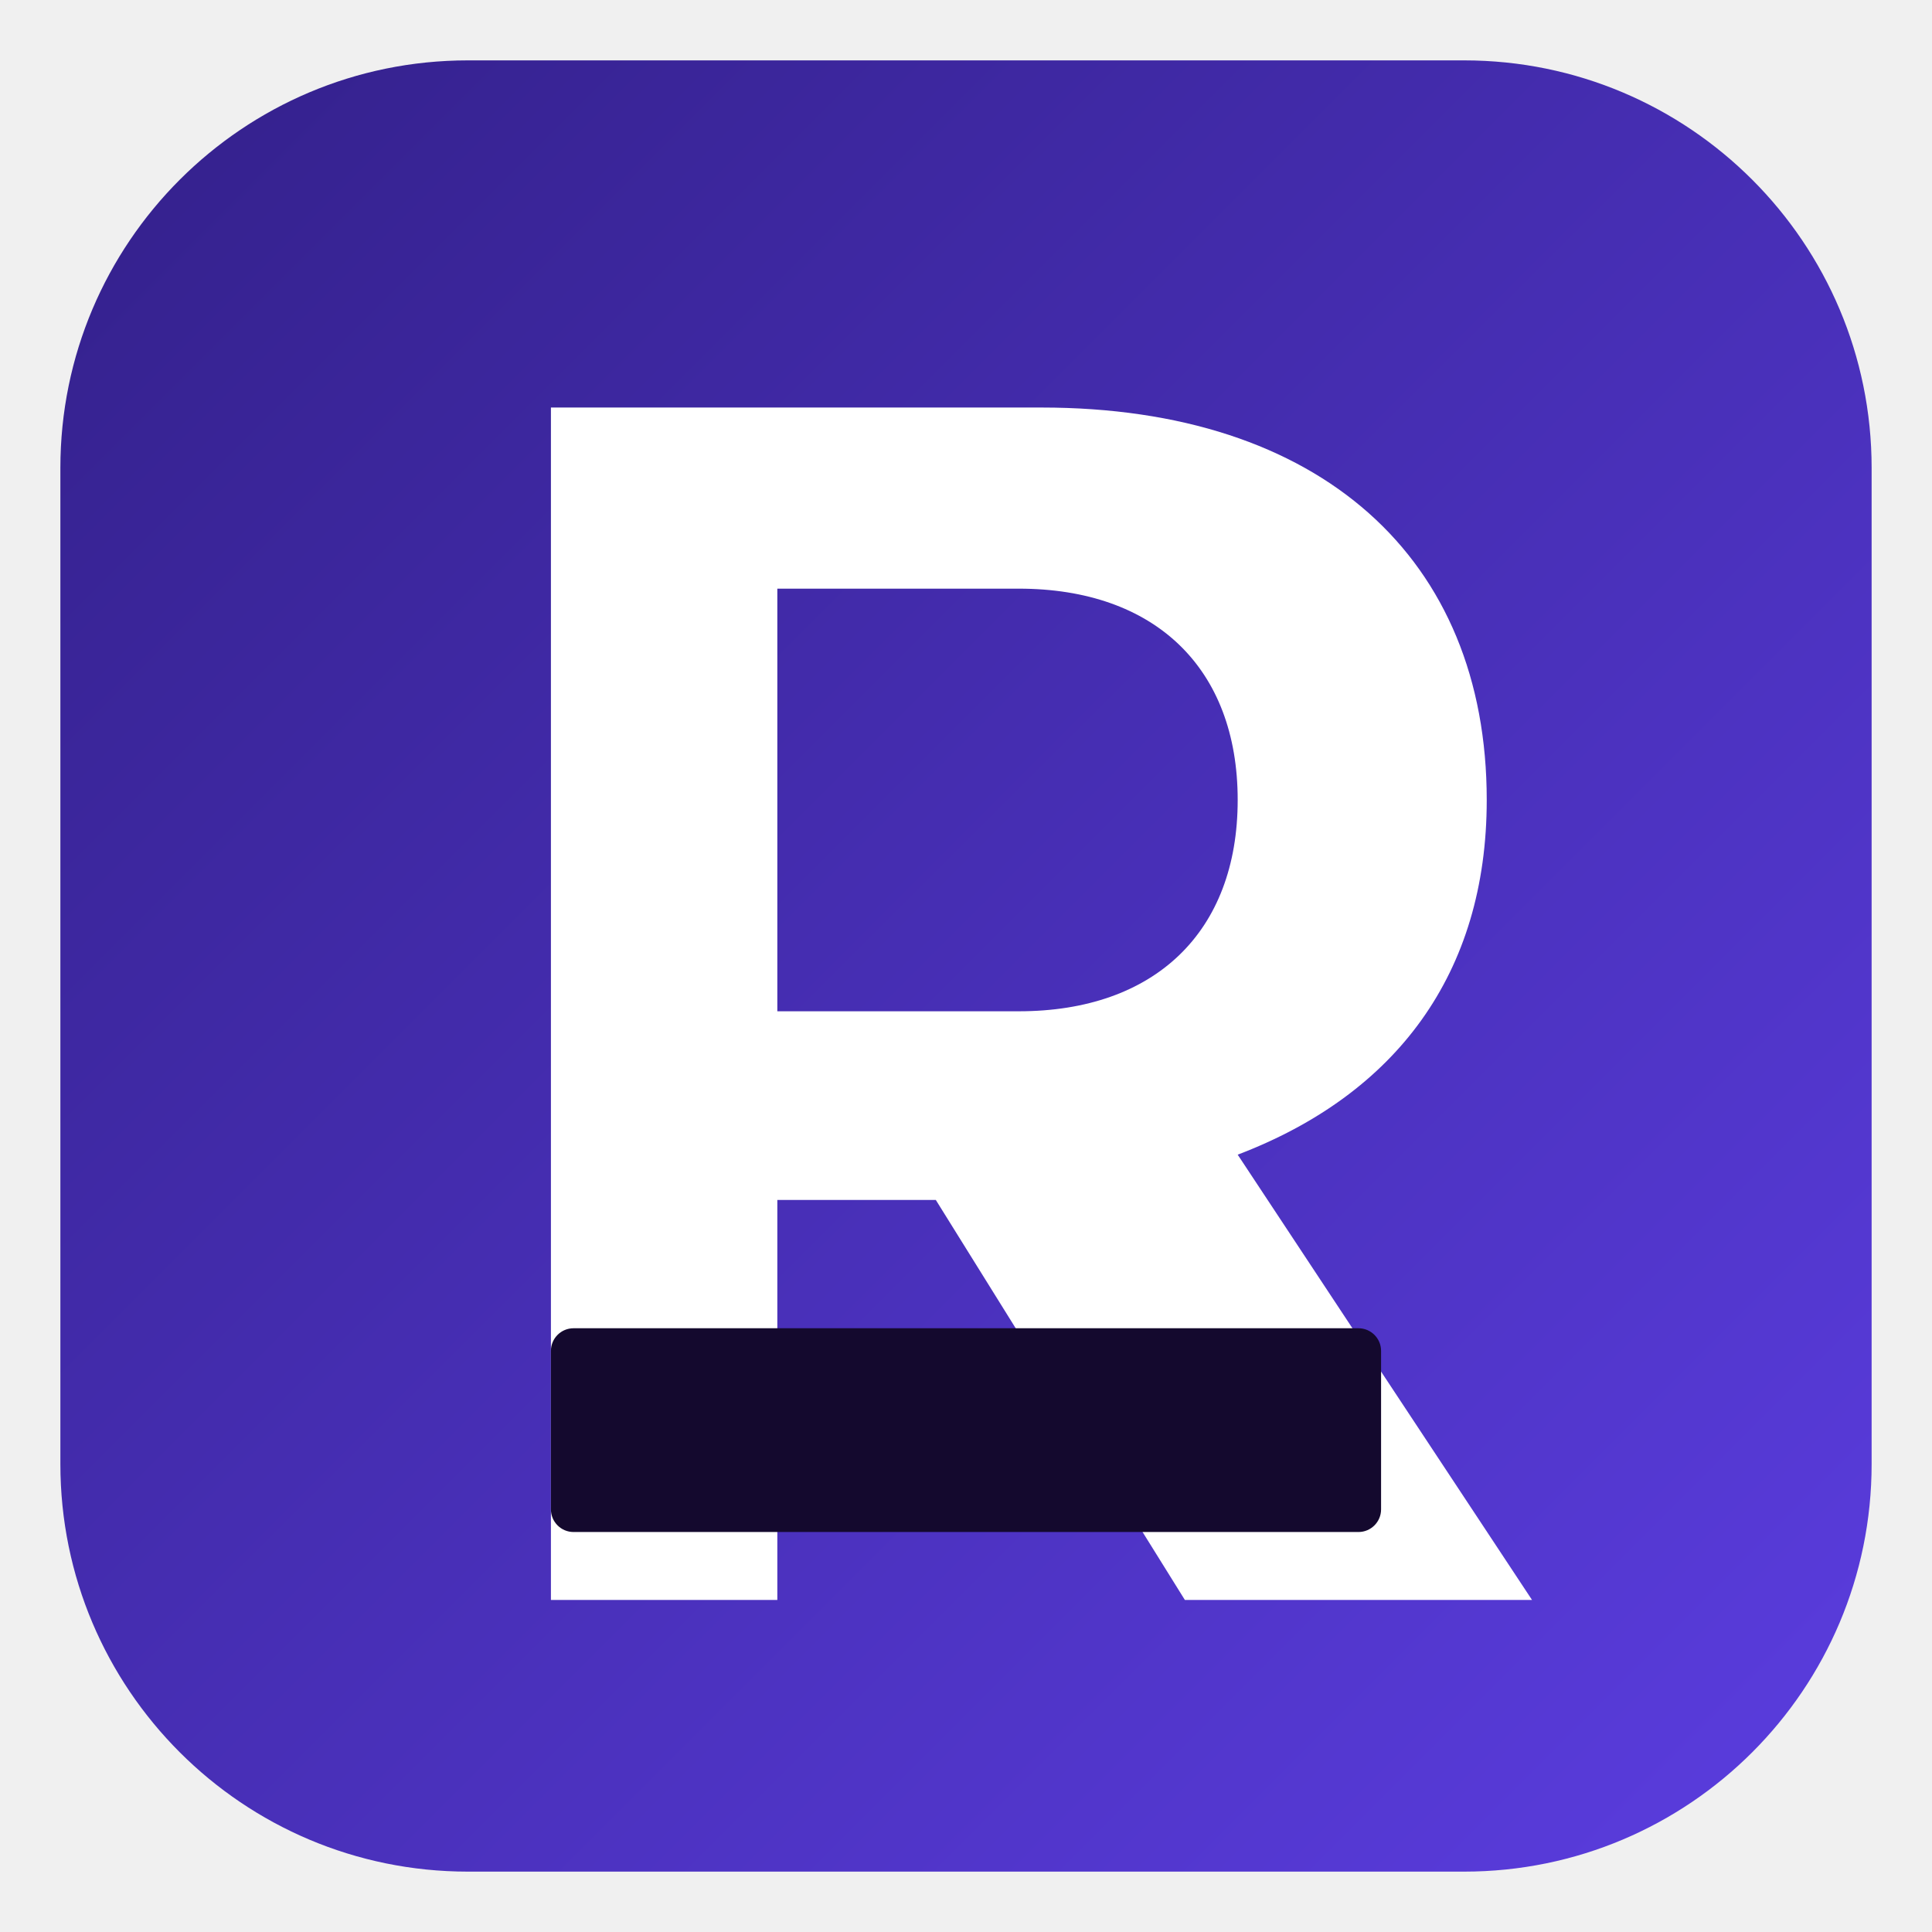
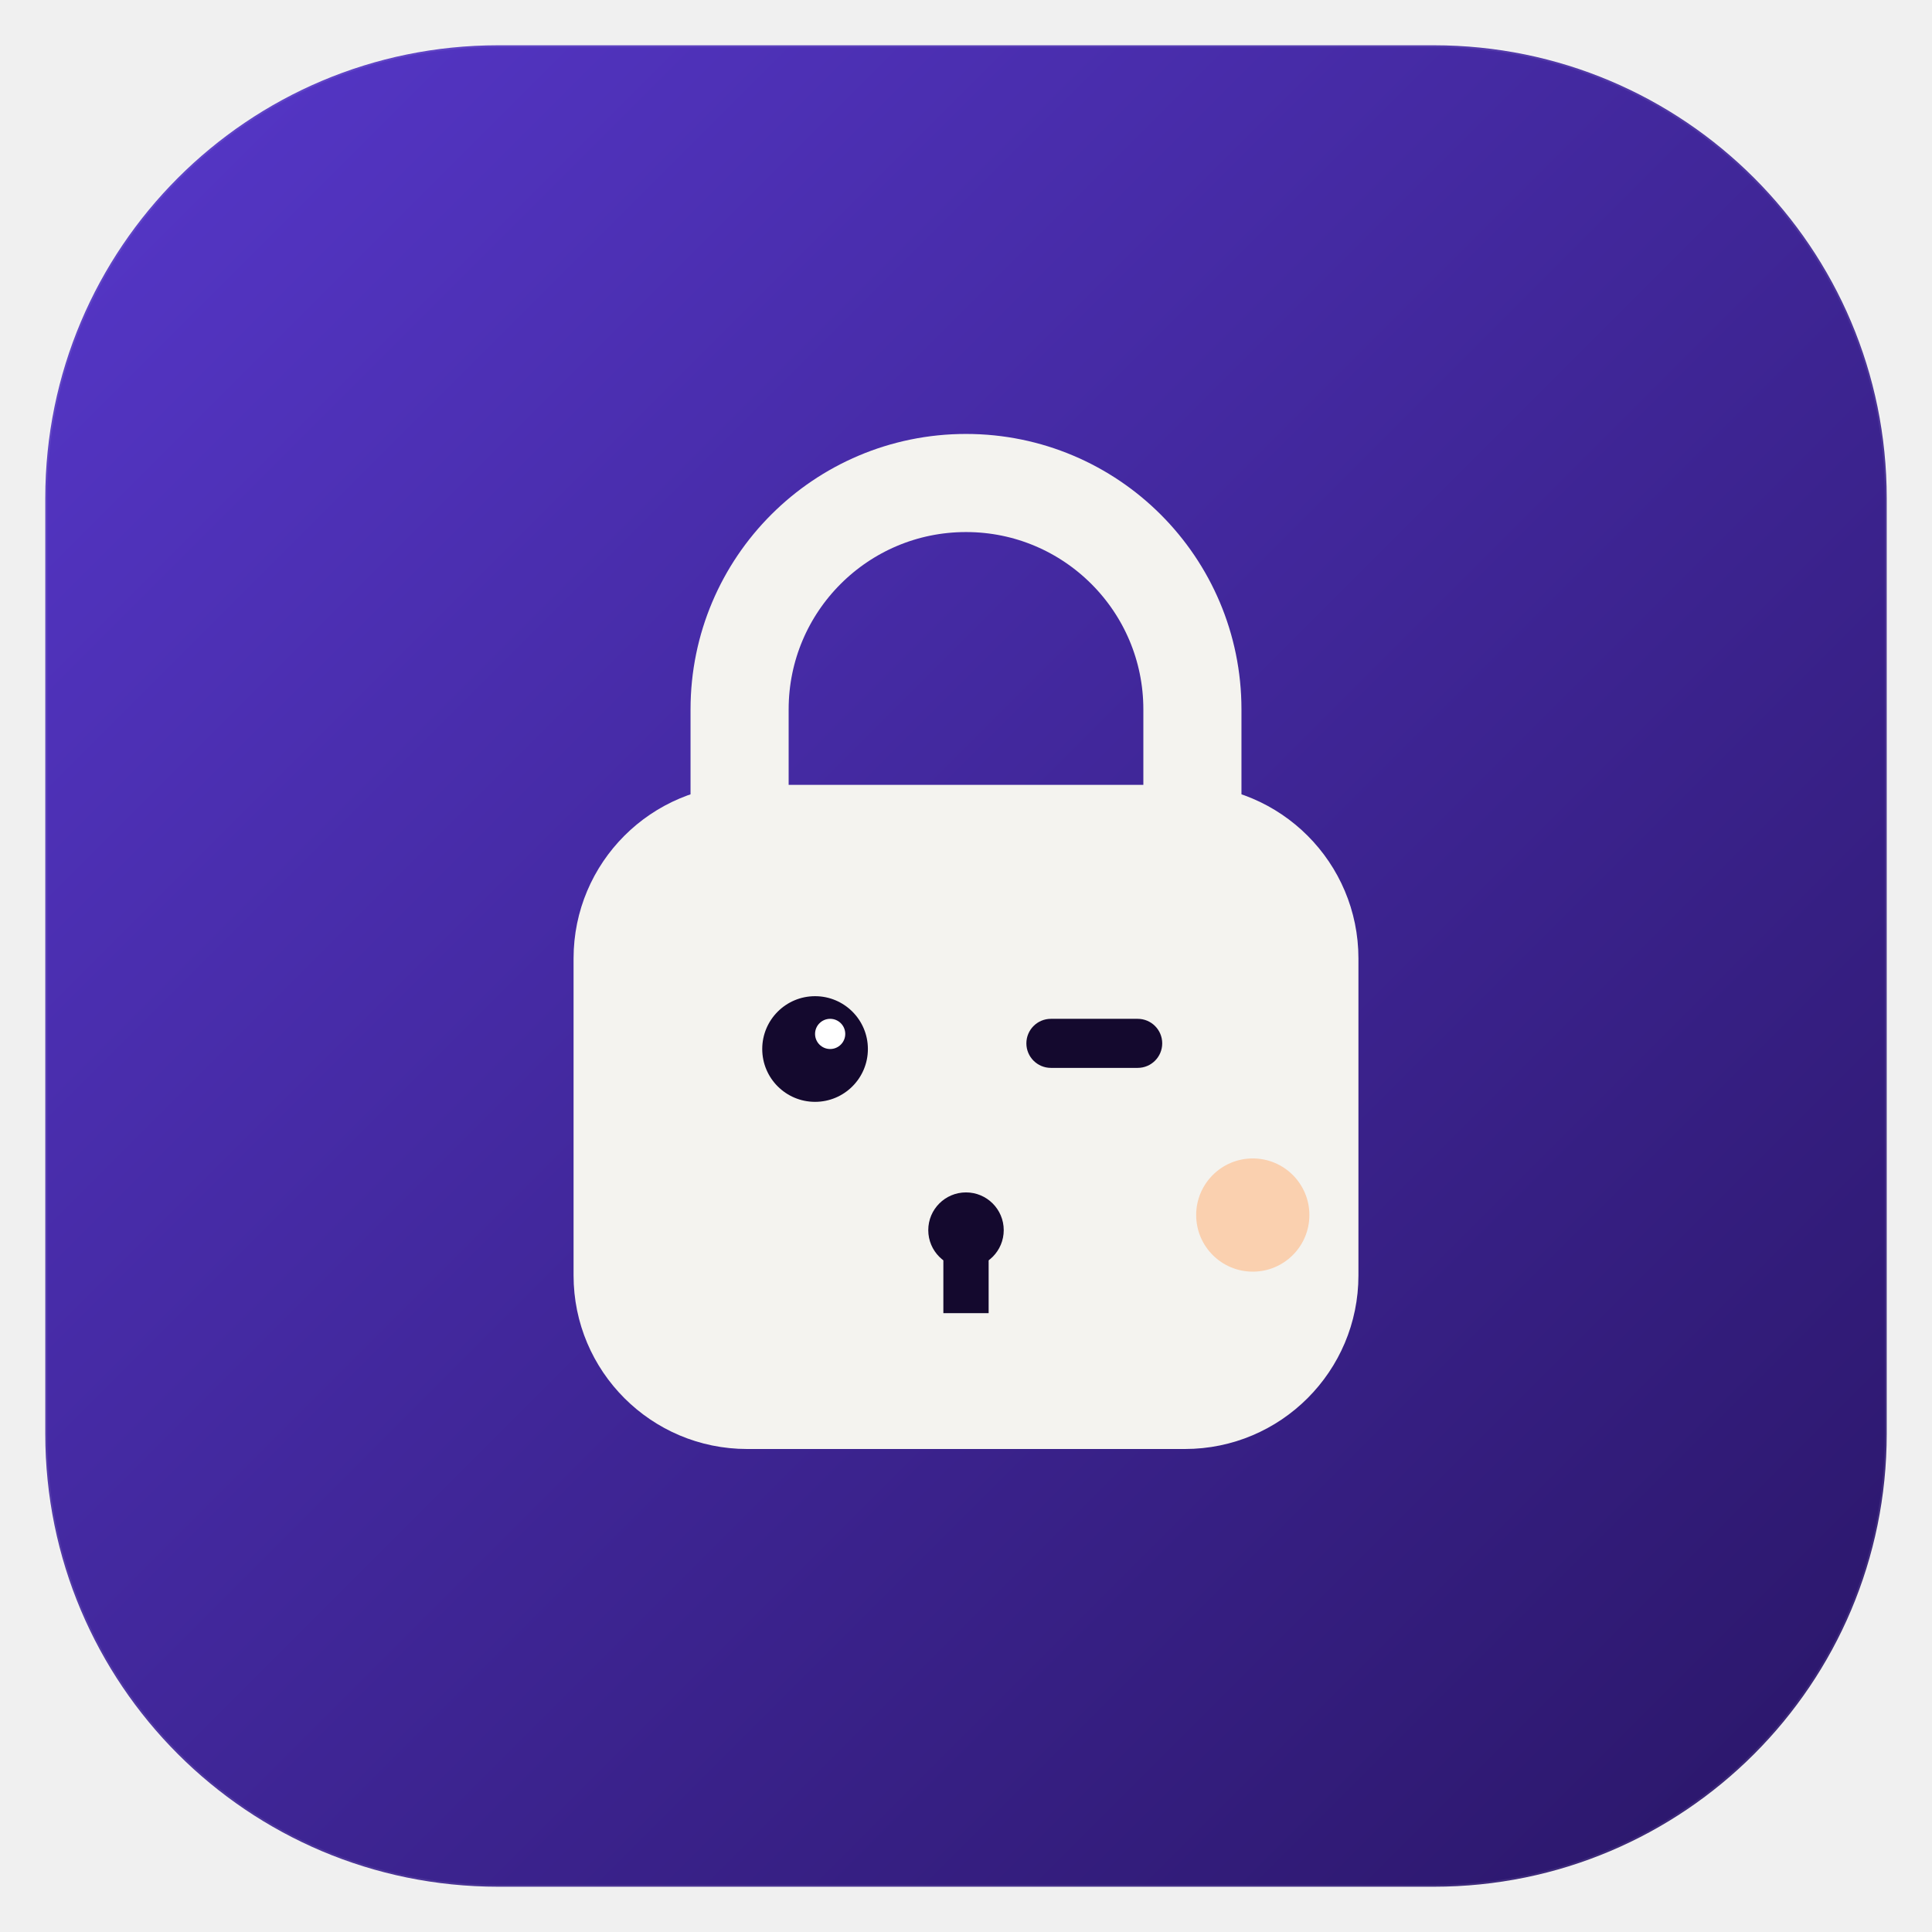
<svg xmlns="http://www.w3.org/2000/svg" viewBox="0 0 512 512">
  <defs>
    <linearGradient id="bg" x1="0" y1="0" x2="1" y2="1">
-       <stop offset="0%" stop-color="#33208A" />
-       <stop offset="100%" stop-color="#5B3DE0" />
+       <stop offset="0%" stop-color="#5637c9" />
+       <stop offset="100%" stop-color="#2a1668" />
    </linearGradient>
  </defs>
-   <rect x="16" y="16" width="480" height="480" rx="108" fill="url(#bg)" />
-   <g fill="#FFFFFF">
-     <path d="M146 108              h130              c74 0 118 40 118 104              c0 46 -24 78 -66 94              l78 118              h-92              l-66 -106              h-42              v106              h-60              z              M206 156              v112              h64              c36 0 58 -21 58 -56              c0 -35 -22 -56 -58 -56              z" />
-   </g>
-   <rect x="146" y="352" width="220" height="54" rx="6" fill="#14092E" />
+   <rect x="12" y="12" width="488" height="488" rx="120" fill="url(#bg)" />
+   <rect x="12" y="12" width="488" height="488" rx="120" fill="none" stroke="#ffffff" stroke-opacity="0.08" stroke-width="1" />
+   <path d="M196 216 v-28 a60 60 0 0 1 120 0 v28" fill="none" stroke="#f4f3ef" stroke-width="26" stroke-linecap="round" />
+   <rect x="152" y="208" width="208" height="176" rx="46" fill="#f4f3ef" />
+   <circle cx="216" cy="278" r="14" fill="#14092e" />
+   <circle cx="220" cy="274" r="4" fill="#ffffff" />
+   <rect x="272" y="270" width="36" height="13" rx="6.5" fill="#14092e" />
+   <circle cx="332" cy="322" r="15" fill="#ffb27a" opacity="0.55" />
+   <circle cx="256" cy="326" r="10" fill="#14092e" />
+   <rect x="250" y="330" width="12" height="18" fill="#14092e" />
</svg>
